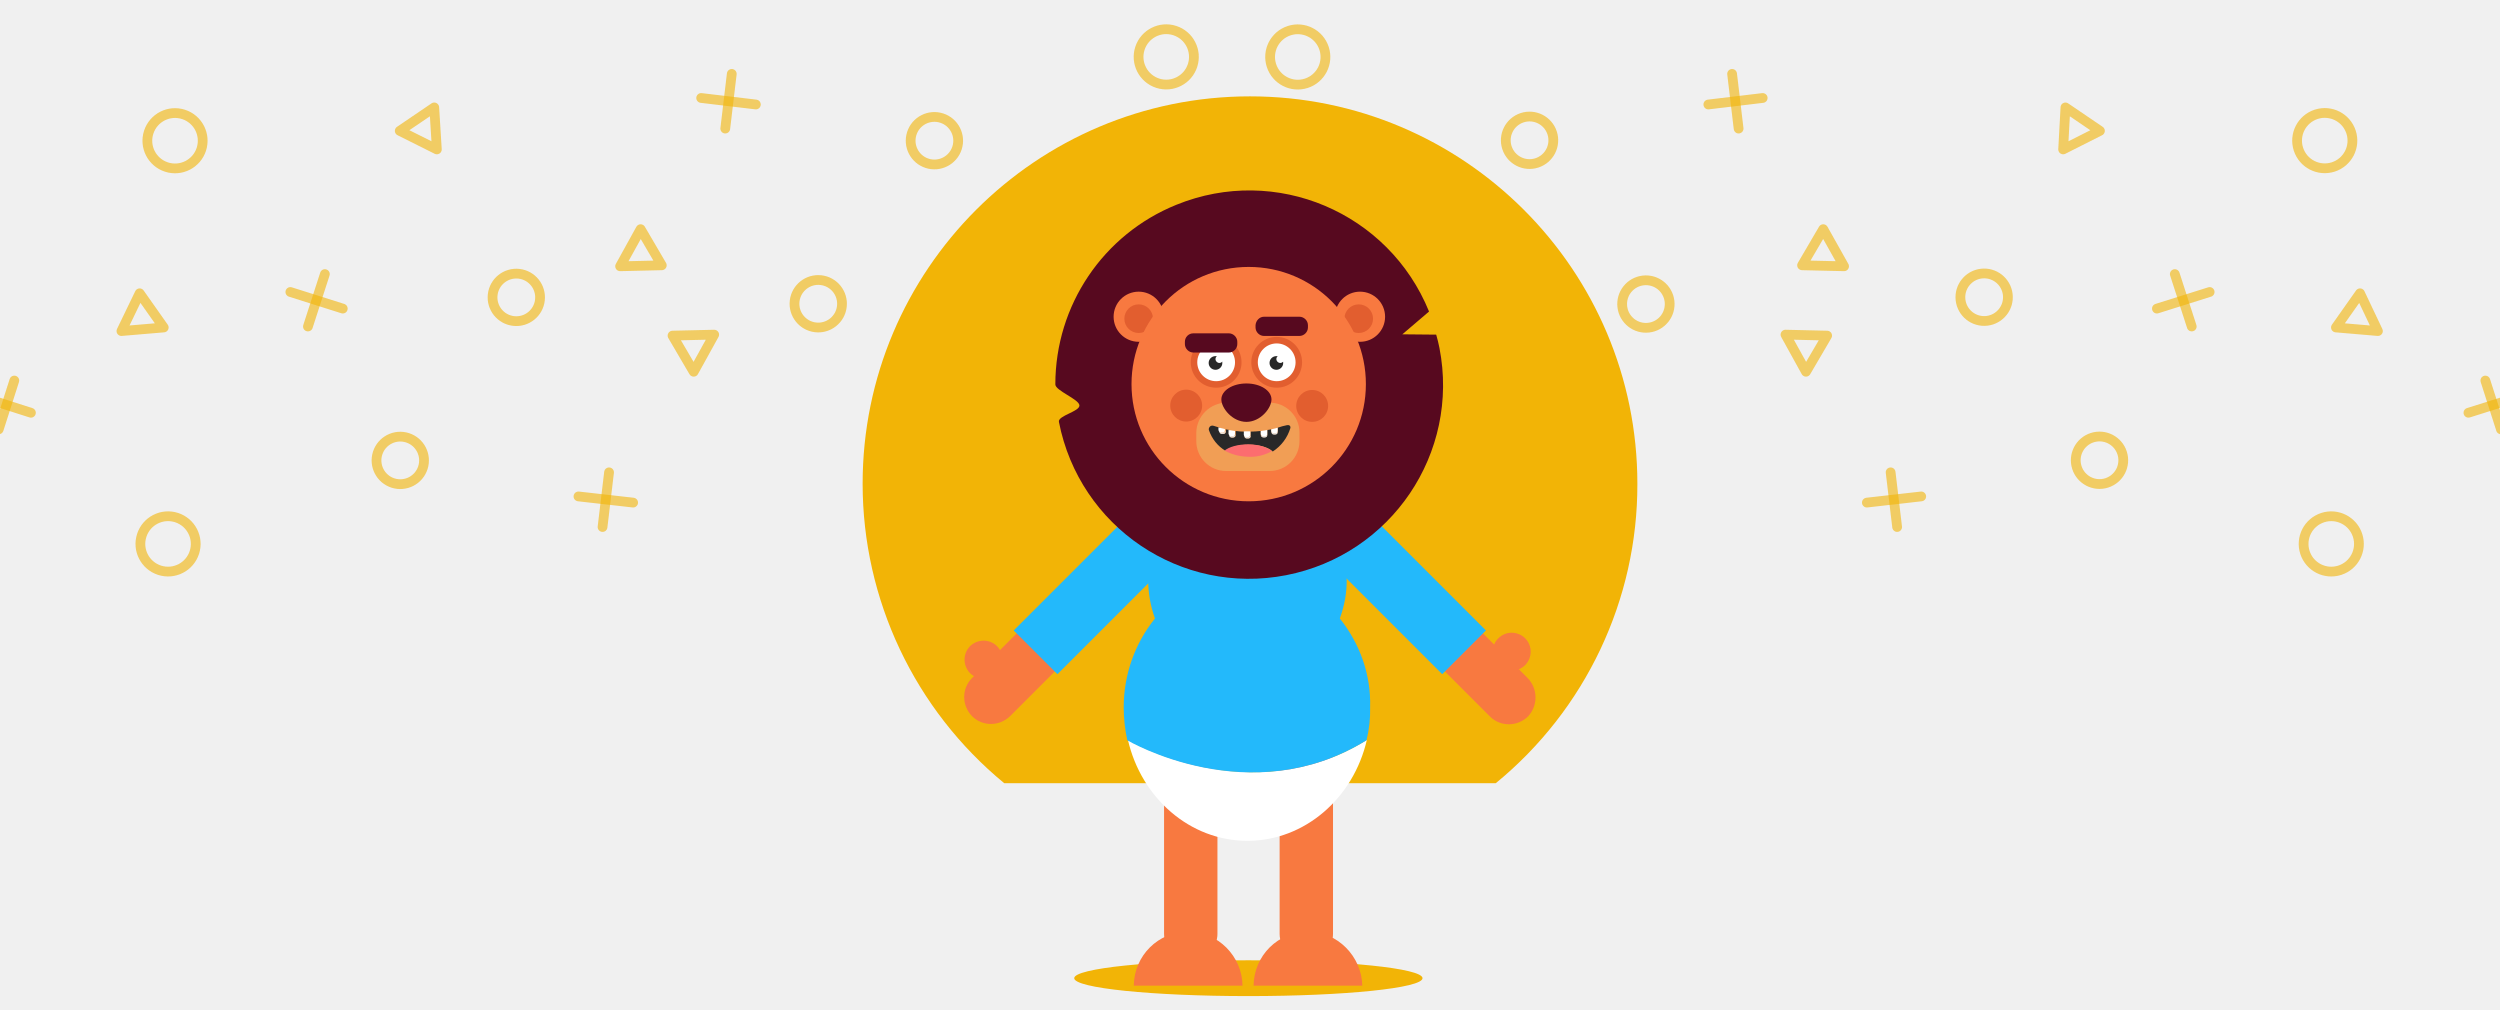
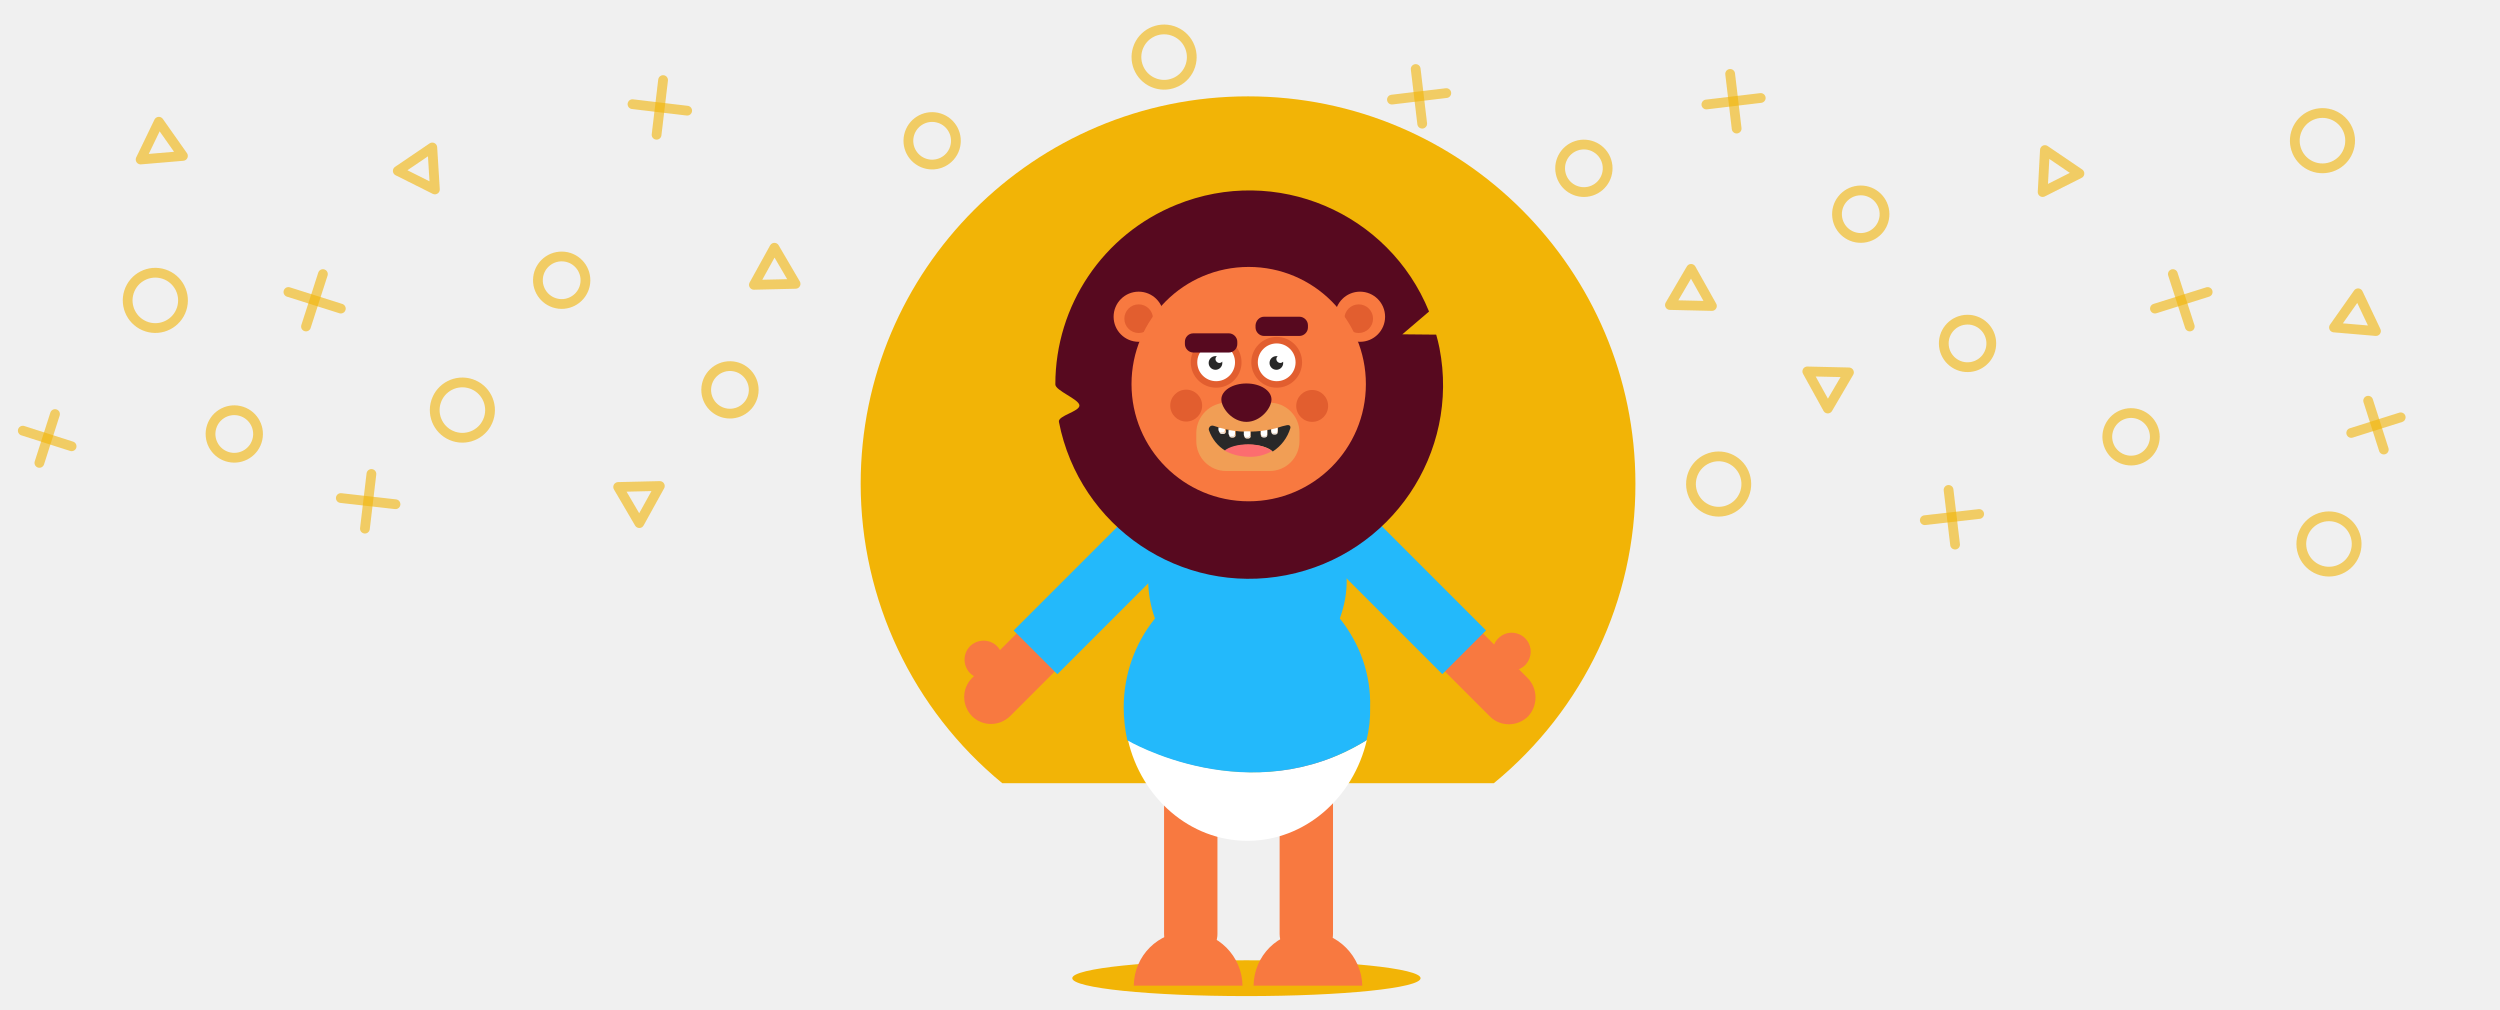
<svg xmlns="http://www.w3.org/2000/svg" version="1.1" id="Layer_1" x="0px" y="0px" viewBox="0 0 768 310" style="enable-background:new 0 0 768 310;" xml:space="preserve">
  <style type="text/css">
	.st0{fill:#F2B406;}
	.st1{opacity:0.6;fill:none;stroke:#F2B406;stroke-width:3;stroke-linecap:round;stroke-linejoin:round;enable-background:new    ;}
	.st2{fill:#F87940;}
	.st3{fill:#FFFFFF;}
	.st4{fill:#23B9FB;}
	.st5{fill:#57091F;}
	.st6{fill:#E25E2F;}
	.st7{fill:#F19E55;}
	.st8{fill:#282828;}
	.st9{fill:#FC6D6F;}
	.st10{fill:#E1E1E1;}
</style>
-   <ellipse class="st0" cx="383.5" cy="300.5" rx="53.5" ry="5.5" />
-   <g id="color_intro">
-     <ellipse transform="matrix(0.9516 -0.3072 0.3072 0.9516 13.8984 123.3284)" class="st1" cx="398.7" cy="17.5" rx="8.5" ry="8.5" />
-     <ellipse transform="matrix(0.9516 -0.3072 0.3072 0.9516 9.4794 146.4392)" class="st1" cx="469.9" cy="43.1" rx="7.3" ry="7.3" />
-     <line class="st1" x1="524.8" y1="32.1" x2="541.5" y2="30.1" />
-     <line class="st1" x1="532.1" y1="22.7" x2="534.1" y2="39.5" />
-     <ellipse transform="matrix(0.9936 -0.1134 0.1134 0.9936 -7.3297 57.9374)" class="st1" cx="505.6" cy="93.4" rx="7.3" ry="7.3" />
-     <polygon class="st1" points="553.6,81.5 566.5,81.8 560.1,70.4  " />
-     <ellipse transform="matrix(0.3072 -0.9516 0.9516 0.3072 231.5478 353.0591)" class="st1" cx="358.3" cy="17.5" rx="8.5" ry="8.5" />
-     <ellipse transform="matrix(0.3072 -0.9516 0.9516 0.3072 157.7449 303.1564)" class="st1" cx="287.1" cy="43.2" rx="7.3" ry="7.3" />
-     <line class="st1" x1="232.2" y1="32.1" x2="215.4" y2="30.1" />
-     <line class="st1" x1="224.8" y1="22.7" x2="222.8" y2="39.5" />
-     <ellipse transform="matrix(0.1134 -0.9936 0.9936 0.1134 130.1528 332.5251)" class="st1" cx="251.4" cy="93.3" rx="7.3" ry="7.3" />
-     <polygon class="st1" points="203.3,81.5 190.5,81.8 196.8,70.4  " />
-     <line class="st1" x1="668.1" y1="84.2" x2="673.3" y2="100.3" />
-     <line class="st1" x1="662.6" y1="94.8" x2="678.8" y2="89.7" />
-     <line class="st1" x1="763.5" y1="116.9" x2="768.3" y2="131.9" />
-     <line class="st1" x1="758.3" y1="126.8" x2="773.5" y2="122" />
-     <ellipse transform="matrix(0.9516 -0.3072 0.3072 0.9516 21.2617 221.4939)" class="st1" cx="714.2" cy="43.2" rx="8.5" ry="8.5" />
-     <ellipse transform="matrix(0.9516 -0.3072 0.3072 0.9516 -16.7039 228.0986)" class="st1" cx="716.2" cy="167.1" rx="8.5" ry="8.5" />
-     <ellipse transform="matrix(0.9516 -0.3072 0.3072 0.9516 -12.2516 204.9822)" class="st1" cx="645" cy="141.4" rx="7.3" ry="7.3" />
-     <polygon class="st1" points="725,90.1 730.5,101.7 717.6,100.6  " />
-     <line class="st1" x1="590.2" y1="152.5" x2="573.5" y2="154.4" />
-     <line class="st1" x1="582.8" y1="161.9" x2="580.8" y2="145.1" />
-     <ellipse transform="matrix(0.9936 -0.1134 0.1134 0.9936 -6.4213 69.7063)" class="st1" cx="609.5" cy="91.3" rx="7.3" ry="7.3" />
-     <polygon class="st1" points="561.3,103.1 548.5,102.8 554.8,114.2  " />
-     <polygon class="st1" points="645.1,40.2 634.5,33 633.8,45.9  " />
-     <line class="st1" x1="99.8" y1="84.2" x2="94.6" y2="100.3" />
-     <line class="st1" x1="105.3" y1="94.8" x2="89.2" y2="89.7" />
-     <line class="st1" x1="4.4" y1="116.9" x2="-0.4" y2="131.9" />
-     <line class="st1" x1="9.5" y1="126.8" x2="-5.5" y2="122" />
-     <ellipse transform="matrix(0.3072 -0.9516 0.9516 0.3072 -3.8689 81.1595)" class="st1" cx="53.8" cy="43.2" rx="8.5" ry="8.5" />
-     <ellipse transform="matrix(0.3072 -0.9516 0.9516 0.3072 -123.2668 164.9557)" class="st1" cx="51.7" cy="167.1" rx="8.5" ry="8.5" />
-     <ellipse transform="matrix(0.3072 -0.9516 0.9516 0.3072 -49.38 215.0459)" class="st1" cx="123" cy="141.4" rx="7.3" ry="7.3" />
-     <polygon class="st1" points="42.9,90.1 37.3,101.7 50.3,100.6  " />
-     <line class="st1" x1="177.7" y1="152.5" x2="194.5" y2="154.4" />
-     <line class="st1" x1="185.1" y1="161.9" x2="187.1" y2="145.1" />
-     <ellipse transform="matrix(0.1134 -0.9936 0.9936 0.1134 49.9083 238.589)" class="st1" cx="158.6" cy="91.3" rx="7.3" ry="7.3" />
-     <polygon class="st1" points="206.6,103.1 219.4,102.8 213.1,114.2  " />
-     <polygon class="st1" points="122.8,40.2 133.4,33 134.2,45.9  " />
+   <g>
+     <ellipse class="st0" cx="382.9" cy="300.5" rx="53.5" ry="5.5" />
+     <g id="color_intro">
+       <ellipse transform="matrix(0.9516 -0.3072 0.3072 0.9516 -20.156 169.397)" class="st1" cx="528" cy="148.7" rx="8.5" ry="8.5" />
+       <ellipse transform="matrix(0.9516 -0.3072 0.3072 0.9516 7.6402 151.9917)" class="st1" cx="486.6" cy="51.7" rx="7.3" ry="7.3" />
+       <line class="st1" x1="524.2" y1="32.1" x2="540.9" y2="30.1" />
+       <line class="st1" x1="531.5" y1="22.7" x2="533.5" y2="39.5" />
+       <ellipse transform="matrix(0.9936 -0.1134 0.1134 0.9936 -3.7776 65.2367)" class="st1" cx="571.6" cy="65.8" rx="7.3" ry="7.3" />
+       <polygon class="st1" points="513,93.7 525.9,94 519.5,82.6   " />
+       <ellipse transform="matrix(0.3072 -0.9516 0.9516 0.3072 231.1049 352.4591)" class="st1" cx="357.6" cy="17.5" rx="8.5" ry="8.5" />
+       <ellipse transform="matrix(0.3072 -0.9516 0.9516 0.3072 157.2638 302.5204)" class="st1" cx="286.4" cy="43.2" rx="7.3" ry="7.3" />
+       <line class="st1" x1="211.1" y1="34" x2="194.3" y2="32" />
+       <line class="st1" x1="203.7" y1="24.6" x2="201.7" y2="41.4" />
+       <ellipse transform="matrix(0.1134 -0.9936 0.9936 0.1134 79.7753 329.0482)" class="st1" cx="224.3" cy="119.8" rx="7.3" ry="7.3" />
+       <polygon class="st1" points="244.4,87.2 231.6,87.5 237.9,76.1   " />
+       <line class="st1" x1="667.5" y1="84.2" x2="672.7" y2="100.3" />
+       <line class="st1" x1="662" y1="94.8" x2="678.2" y2="89.7" />
+       <line class="st1" x1="727.5" y1="123.1" x2="732.3" y2="138.1" />
+       <line class="st1" x1="722.3" y1="133" x2="737.5" y2="128.2" />
+       <ellipse transform="matrix(0.9516 -0.3072 0.3072 0.9516 21.2259 221.2942)" class="st1" cx="713.5" cy="43.2" rx="8.5" ry="8.5" />
+       <ellipse transform="matrix(0.9516 -0.3072 0.3072 0.9516 -16.7391 227.8999)" class="st1" cx="715.5" cy="167.1" rx="8.5" ry="8.5" />
+       <ellipse transform="matrix(0.9516 -0.3072 0.3072 0.9516 -9.577 207.6101)" class="st1" cx="654.7" cy="134.2" rx="7.3" ry="7.3" />
+       <polygon class="st1" points="724.4,90.1 729.9,101.7 717,100.6   " />
+       <line class="st1" x1="608" y1="157.9" x2="591.3" y2="159.8" />
+       <line class="st1" x1="600.6" y1="167.3" x2="598.6" y2="150.5" />
+       <ellipse transform="matrix(0.9936 -0.1134 0.1134 0.9936 -8.0677 69.214)" class="st1" cx="604.4" cy="105.5" rx="7.3" ry="7.3" />
+       <polygon class="st1" points="568,114.4 555.2,114.1 561.5,125.5   " />
+       <polygon class="st1" points="638.8,53.3 628.2,46.1 627.5,59   " />
+       <line class="st1" x1="99.2" y1="84.2" x2="94" y2="100.3" />
+       <line class="st1" x1="104.7" y1="94.8" x2="88.6" y2="89.7" />
+       <line class="st1" x1="16.9" y1="127.2" x2="12.1" y2="142.2" />
+       <line class="st1" x1="22" y1="137.1" x2="7" y2="132.3" />
+       <ellipse transform="matrix(0.3072 -0.9516 0.9516 0.3072 -54.7691 109.3171)" class="st1" cx="47.7" cy="92.3" rx="8.5" ry="8.5" />
+       <ellipse transform="matrix(0.3072 -0.9516 0.9516 0.3072 -21.5117 222.4974)" class="st1" cx="142.1" cy="126" rx="8.5" ry="8.5" />
+       <ellipse transform="matrix(0.3072 -0.9516 0.9516 0.3072 -76.9954 160.8861)" class="st1" cx="72" cy="133.3" rx="7.3" ry="7.3" />
+       <polygon class="st1" points="48.8,37.4 43.2,49 56.2,47.9   " />
+       <line class="st1" x1="104.7" y1="153" x2="121.5" y2="154.9" />
+       <line class="st1" x1="112.1" y1="162.4" x2="114.1" y2="145.6" />
+       <ellipse transform="matrix(0.1134 -0.9936 0.9936 0.1134 67.4279 247.8185)" class="st1" cx="172.6" cy="86.1" rx="7.3" ry="7.3" />
+       <polygon class="st1" points="189.9,149.6 202.7,149.3 196.4,160.7   " />
+       <polygon class="st1" points="122.2,52.5 132.8,45.3 133.6,58.2   " />
+     </g>
+     <path class="st0" d="M502.4,148.6c0-65.7-53.3-119-119-119s-119,53.3-119,119c0,35.6,16,69.4,43.5,92h151   C486.5,218,502.5,184.2,502.4,148.6z" />
+     <line class="st1" x1="427.6" y1="30.6" x2="444.3" y2="28.6" />
+     <line class="st1" x1="434.9" y1="21.2" x2="436.9" y2="38" />
  </g>
-   <path class="st0" d="M503,148.6c0-65.7-53.3-119-119-119s-119,53.3-119,119c0,35.6,16,69.4,43.5,92h151  C487.1,218,503.1,184.2,503,148.6z" />
  <g>
    <path class="st2" d="M364.8,201.5h2c4,0,7.2,3.2,7.2,7.2v78.2c0,4-3.2,7.2-7.2,7.2h-2c-4,0-7.2-3.2-7.2-7.2v-78.2   C357.5,204.8,360.8,201.5,364.8,201.5z" />
-     <ellipse transform="matrix(0.9516 -0.3072 0.3072 0.9516 -23.4652 133.1485)" class="st1" cx="411.2" cy="141.1" rx="8.5" ry="8.5" />
+     <ellipse transform="matrix(0.9516 -0.3072 0.3072 0.9516 -23.4631 133.1429)" class="st1" cx="411.2" cy="141.1" rx="8.5" ry="8.5" />
    <polygon class="st1" points="400.5,94.1 394.9,82.5 407.9,83.6  " />
-     <ellipse transform="matrix(0.3072 -0.9516 0.9516 0.3072 119.8478 446.8016)" class="st1" cx="366.8" cy="141.1" rx="8.5" ry="8.5" />
+     <ellipse transform="matrix(0.3072 -0.9516 0.9516 0.3072 119.8368 446.8141)" class="st1" cx="366.8" cy="141.1" rx="8.5" ry="8.5" />
    <polygon class="st1" points="377.6,94.1 383.1,82.5 370.2,83.6  " />
    <path class="st2" d="M400.3,201.5h2c4,0,7.2,3.2,7.2,7.2v78.2c0,4-3.2,7.2-7.2,7.2h-2c-4,0-7.2-3.2-7.2-7.2v-78.2   C393.1,204.8,396.3,201.5,400.3,201.5z" />
    <path class="st3" d="M346.5,227.3c4.1,17.8,19,31,36.7,31s32.6-13.2,36.7-31C384.2,249.6,346.6,227.4,346.5,227.3z" />
    <path class="st4" d="M411.6,190c1.4-3.9,2.2-8,2.1-12.2c0-18.2-13.6-33-30.5-33s-30.5,14.8-30.5,33c0,4.2,0.7,8.3,2.1,12.2   c-6.2,7.7-9.6,17.3-9.6,27.3c0,3.4,0.4,6.8,1.1,10.1c0.1,0.1,37.7,22.2,73.5,0c0.8-3.3,1.2-6.7,1.1-10.1   C421.2,207.3,417.8,197.8,411.6,190z" />
    <path class="st2" d="M364.1,154.5L364.1,154.5c-3.2-3.2-8.4-3.2-11.7,0l-45.2,45.2c-1.6-2.8-5.2-3.7-8-2.1c-2.8,1.6-3.7,5.2-2.1,8   c0.5,0.9,1.2,1.6,2.1,2.1l-0.6,0.6c-3.2,3.2-3.2,8.4,0,11.7l0,0c3.2,3.2,8.4,3.2,11.7,0l53.9-53.9   C367.2,162.9,367.2,157.8,364.1,154.5z" />
    <path class="st2" d="M469.3,208.3l-2.7-2.7c3-1.2,4.4-4.7,3.2-7.6c-1.2-3-4.7-4.4-7.6-3.2c-1.4,0.6-2.6,1.7-3.2,3.2l-43.5-43.5   c-3.2-3.2-8.4-3.2-11.7,0l0,0c-3.2,3.2-3.2,8.4,0,11.7l53.9,53.9c3.2,3.2,8.4,3.2,11.7,0l0,0C472.5,216.8,472.5,211.6,469.3,208.3z   " />
-     <rect x="310.9" y="173.5" transform="matrix(0.7071 -0.7071 0.7071 0.7071 -31.1179 290.8369)" class="st4" width="49.2" height="19" />
-     <rect x="422.9" y="158.4" transform="matrix(0.7071 -0.7071 0.7071 0.7071 -2.7788 359.346)" class="st4" width="19" height="49.2" />
+     <rect x="310.9" y="173.5" transform="matrix(0.7071 -0.7071 0.7071 0.7071 -31.1339 290.8445)" class="st4" width="49.2" height="19" />
+     <rect x="422.9" y="158.4" transform="matrix(0.7071 -0.7071 0.7071 0.7071 -2.7588 359.3302)" class="st4" width="19" height="49.2" />
    <path class="st2" d="M365,286.2c-9.2,0-16.6,7.4-16.7,16.6h33.4C381.6,293.8,374.2,286.2,365,286.2z" />
    <path class="st2" d="M401.8,286.2c-9.2,0-16.6,7.4-16.7,16.6h33.4C418.3,293.8,410.9,286.2,401.8,286.2z" />
    <path class="st5" d="M430.8,102.7l8.2-7c-12.4-30.5-47.1-45.2-77.6-32.8c-22.5,9.1-37.2,30.9-37.2,55.2c0,1.9,7.2,4.5,7.4,6.4   s-6.7,3.2-6.3,5.1c6.3,32.3,37.5,53.4,69.8,47.1s53.4-37.5,47.1-69.8c-0.3-1.4-0.6-2.8-1-4.1L430.8,102.7z" />
    <circle class="st2" cx="349.8" cy="97.3" r="7.7" />
    <circle class="st2" cx="417.8" cy="97.3" r="7.7" />
    <circle class="st6" cx="417.4" cy="97.9" r="4.4" />
    <circle class="st6" cx="349.8" cy="97.9" r="4.4" />
    <path class="st2" d="M347.6,118c0-19.9,16.1-36,36-36s36,16.1,36,36s-16.1,36-36,36S347.6,137.9,347.6,118z" />
    <path class="st7" d="M376.8,123.7H390c5.1,0,9.2,4.1,9.2,9.2v2.6c0,5.1-4.1,9.2-9.2,9.2h-13.3c-5.1,0-9.2-4.1-9.2-9.2v-2.6   C367.6,127.8,371.8,123.7,376.8,123.7z" />
    <path class="st5" d="M390.6,122.7c0,2.7-3.4,6.9-7.7,6.9s-7.7-4.2-7.7-6.9s3.4-4.9,7.7-4.9S390.6,120,390.6,122.7z" />
    <circle class="st6" cx="364.4" cy="124.6" r="4.9" />
    <circle class="st6" cx="403.1" cy="124.7" r="4.9" />
    <circle class="st6" cx="373.6" cy="111.3" r="7.8" />
    <circle class="st3" cx="373.6" cy="111.3" r="5.8" />
    <circle class="st8" cx="373.4" cy="111.5" r="2.1" />
    <circle class="st3" cx="374.6" cy="110.3" r="1.2" />
    <circle class="st6" cx="392.2" cy="111.3" r="7.8" />
    <circle class="st3" cx="392.2" cy="111.3" r="5.8" />
    <circle class="st8" cx="392.1" cy="111.5" r="2.1" />
    <circle class="st3" cx="393.3" cy="110.3" r="1.2" />
    <path class="st8" d="M392.5,131.4v1.3c0,0.4-0.3,0.7-0.7,0.7l0,0h-0.5c-0.4,0-0.7-0.3-0.7-0.7l0,0v-0.8l-1.3,0.2v1.5   c0,0.4-0.3,0.7-0.7,0.7l0,0H388c-0.4,0-0.7-0.3-0.7-0.7l0,0v-1.2c-1.1,0.1-2.1,0.2-3.1,0.2v1.4c0,0.4-0.3,0.7-0.7,0.7l0,0H383   c-0.4,0-0.7-0.3-0.7-0.7l0,0v-1.4c-1,0-1.9-0.1-2.7-0.2v1.3c0,0.4-0.3,0.7-0.7,0.7l0,0h-0.5c-0.4,0-0.7-0.3-0.7-0.7l0,0v-1.6   l-1.1-0.2v0.7c0,0.4-0.3,0.7-0.7,0.7l0,0h-0.5c-0.4,0-0.7-0.3-0.7-0.7l0,0v-1.2c-0.7-0.2-1.3-0.4-1.9-0.6c-0.6-0.2-1.2,0.1-1.4,0.7   c-0.1,0.2-0.1,0.5,0,0.7c0.9,2.6,2.7,4.9,5.1,6.3c1.4-1.1,4.1-1.9,7.2-1.9s6,0.8,7.3,2.1c2.6-1.7,4.5-4.2,5.4-7.2   c0.1-0.4-0.1-0.8-0.5-0.9c-0.2,0-0.3,0-0.5,0C394.3,130.8,393.4,131.1,392.5,131.4z" />
    <path class="st9" d="M376.2,138.4c2.1,1.2,4.5,1.8,6.9,1.9c2.7,0.2,5.3-0.4,7.6-1.7c-1.4-1.2-4.1-2.1-7.3-2.1   S377.6,137.3,376.2,138.4z" />
    <path class="st10" d="M375.8,132.9h-0.5c-0.4,0-0.7-0.3-0.7-0.7l0,0v0.4c0,0.4,0.3,0.7,0.7,0.7l0,0h0.5c0.4,0,0.7-0.3,0.7-0.7l0,0   v-0.5C376.4,132.6,376.1,132.9,375.8,132.9L375.8,132.9z" />
    <path class="st3" d="M375.1,132.9h0.5c0.4,0,0.7-0.3,0.7-0.7l0,0v-0.4c-0.7-0.2-1.4-0.3-2-0.5v0.8   C374.4,132.6,374.8,132.9,375.1,132.9z" />
    <path class="st10" d="M378.8,134h-0.5c-0.4,0-0.7-0.3-0.7-0.7l0,0v0.4c0,0.4,0.3,0.7,0.7,0.7l0,0h0.5c0.4,0,0.7-0.3,0.7-0.7l0,0   v-0.4C379.5,133.6,379.2,134,378.8,134L378.8,134z" />
    <path class="st3" d="M378.2,134h0.5c0.4,0,0.7-0.3,0.7-0.7l0,0v-0.9c-0.7-0.1-1.4-0.2-2-0.3v1.2C377.5,133.6,377.8,134,378.2,134z" />
    <path class="st10" d="M383.5,134.3H383c-0.4,0-0.7-0.3-0.7-0.7l0,0v0.4c0,0.4,0.3,0.7,0.7,0.7l0,0h0.5c0.4,0,0.7-0.3,0.7-0.7l0,0   v-0.4C384.2,134,383.9,134.3,383.5,134.3L383.5,134.3z" />
    <path class="st3" d="M382.9,134.3h0.5c0.4,0,0.7-0.3,0.7-0.7l0,0v-1.1c-0.7,0-1.3,0-2,0v1.1C382.2,134,382.5,134.3,382.9,134.3z" />
    <path class="st10" d="M388.6,134h-0.5c-0.4,0-0.7-0.3-0.7-0.7l0,0v0.4c0,0.4,0.3,0.7,0.7,0.7l0,0h0.5c0.4,0,0.7-0.3,0.7-0.7l0,0   v-0.4C389.3,133.6,389,134,388.6,134L388.6,134z" />
    <path class="st3" d="M388,134h0.6c0.4,0,0.7-0.3,0.7-0.7l0,0v-1.2c-0.7,0.1-1.3,0.2-2,0.3v0.9C387.3,133.6,387.6,133.9,388,134z" />
    <path class="st10" d="M391.8,133.1h-0.5c-0.4,0-0.7-0.3-0.7-0.7l0,0v0.4c0,0.4,0.3,0.7,0.7,0.7l0,0h0.5c0.4,0,0.7-0.3,0.7-0.7l0,0   v-0.4C392.6,132.8,392.2,133.1,391.8,133.1L391.8,133.1z" />
    <path class="st3" d="M391.3,133.1h0.5c0.4,0,0.7-0.3,0.7-0.7l0,0v-1c-0.7,0.2-1.3,0.3-2,0.5v0.5   C390.5,132.7,390.8,133.1,391.3,133.1C391.2,133.1,391.3,133.1,391.3,133.1z" />
    <path class="st5" d="M366.6,102.4h10.9c1.4,0,2.6,1.2,2.6,2.6v0.7c0,1.4-1.2,2.6-2.6,2.6h-10.9c-1.4,0-2.6-1.2-2.6-2.6V105   C364,103.6,365.1,102.4,366.6,102.4z" />
    <path class="st5" d="M388.3,97.3h10.9c1.4,0,2.6,1.2,2.6,2.6v0.7c0,1.4-1.2,2.6-2.6,2.6h-10.9c-1.4,0-2.6-1.2-2.6-2.6v-0.7   C385.8,98.5,386.9,97.3,388.3,97.3z" />
  </g>
</svg>
